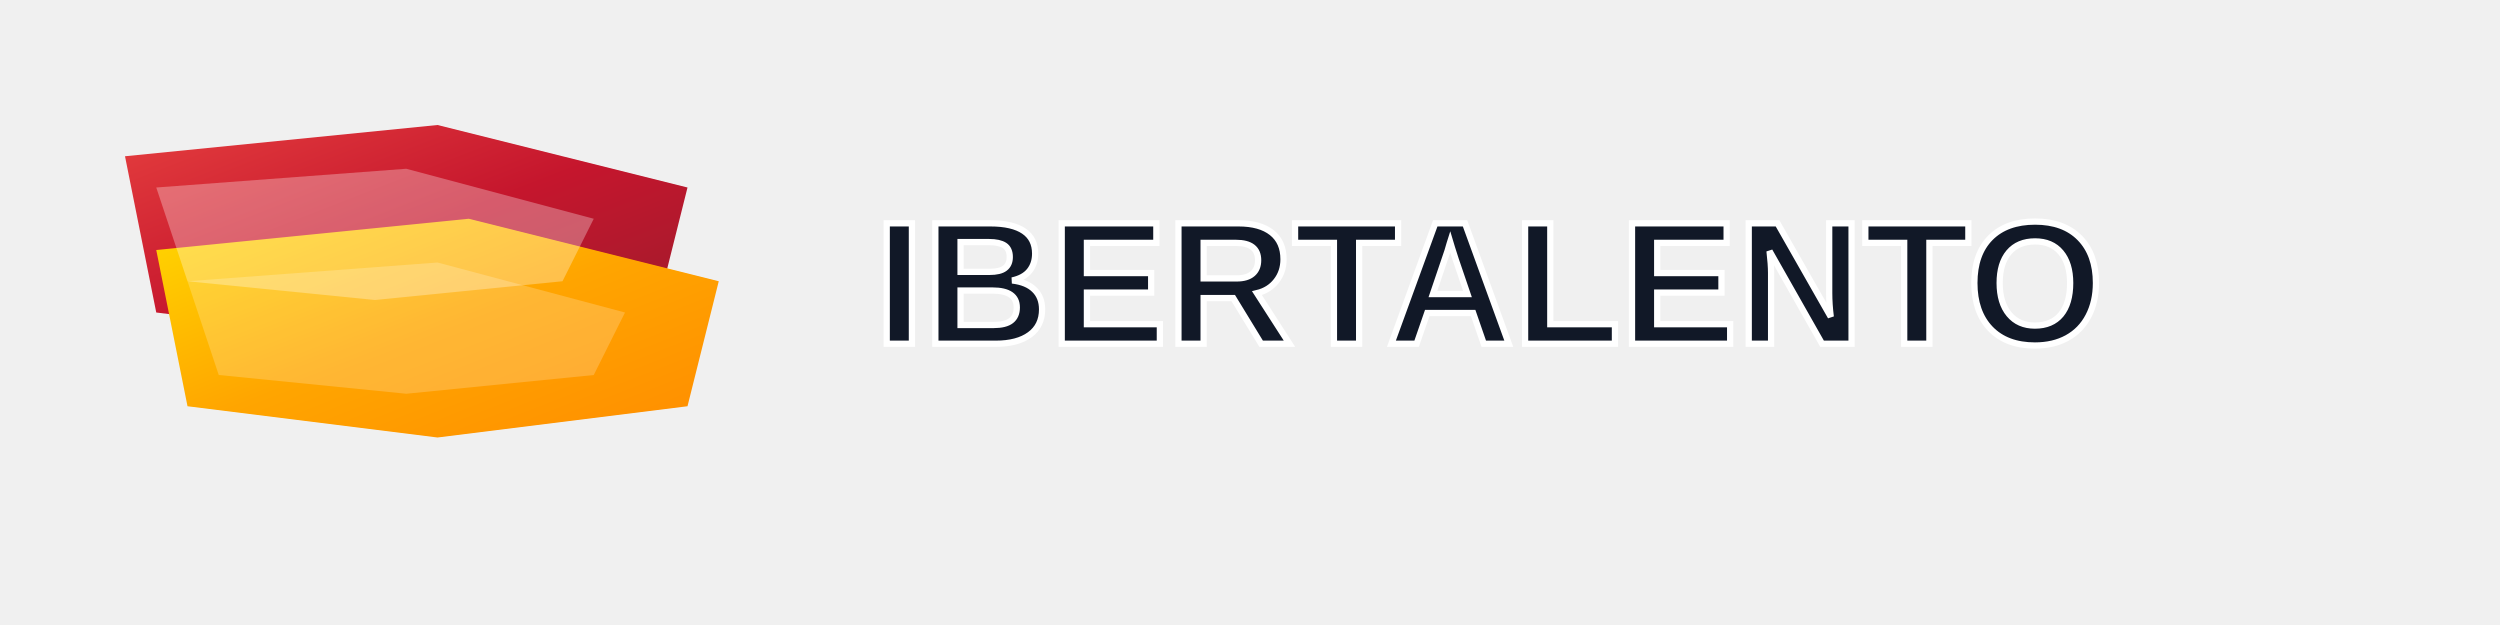
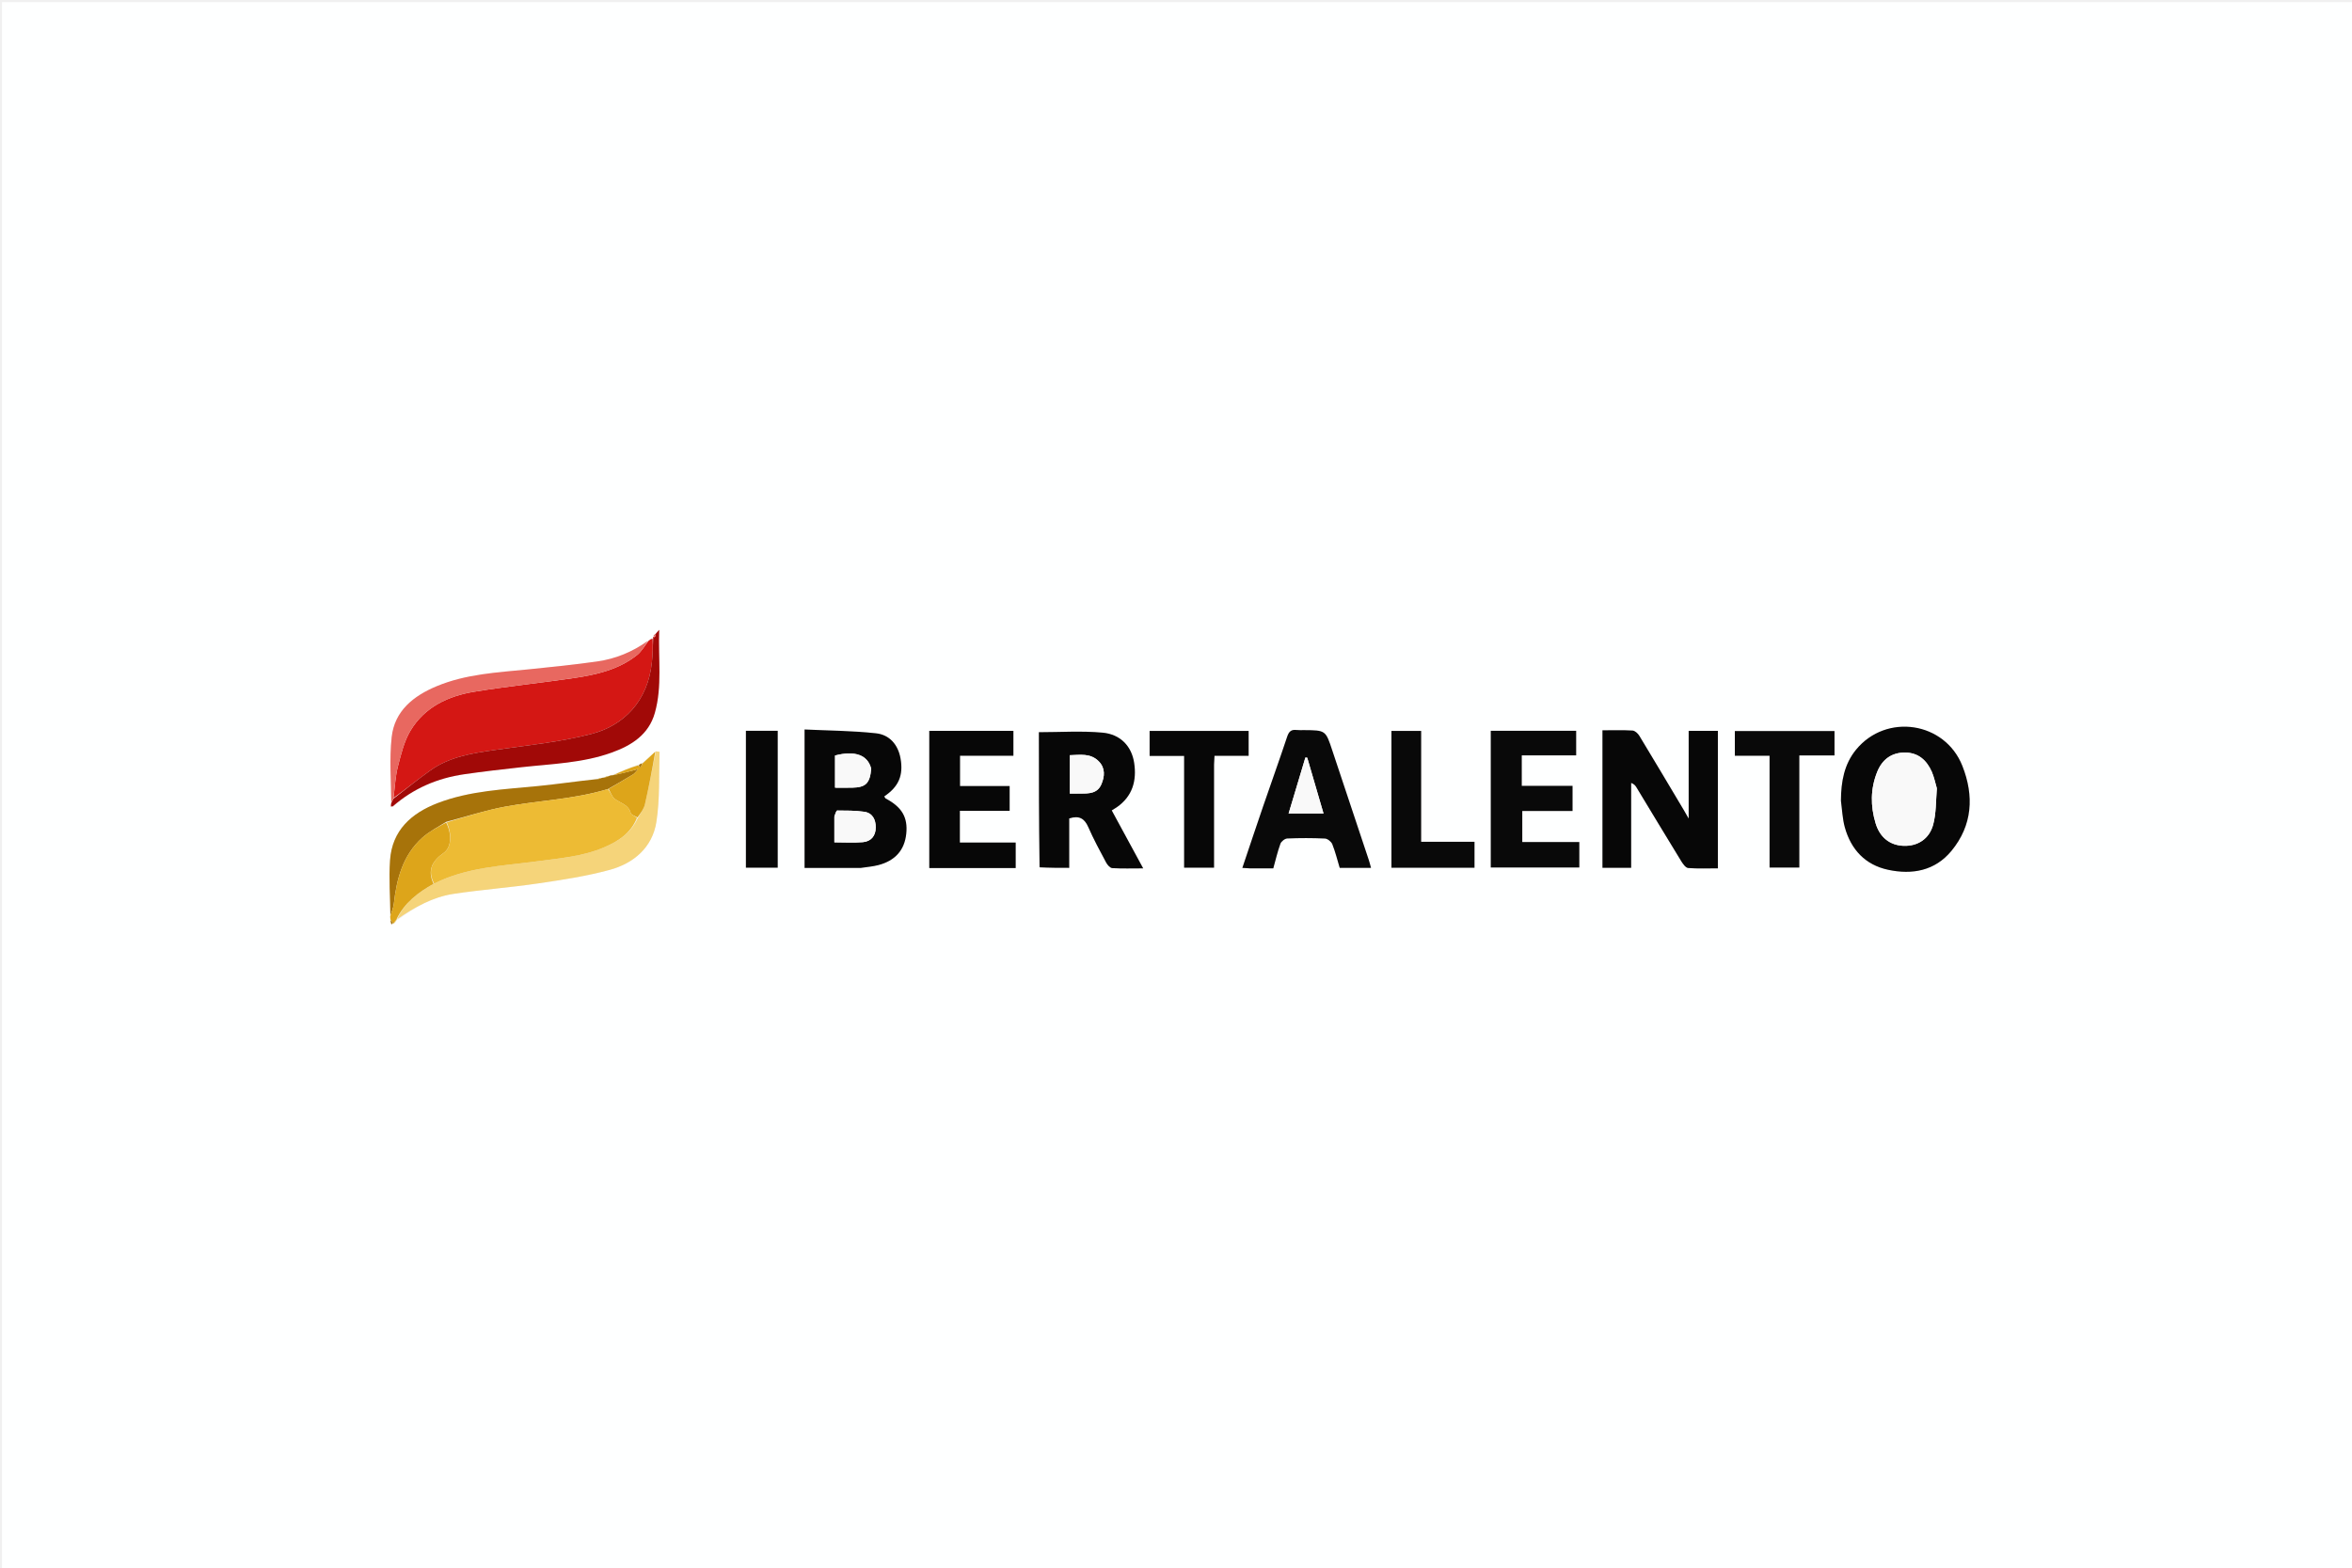
- <svg xmlns="http://www.w3.org/2000/svg" width="400" height="100" viewBox="0 0 400 100" fill="none">
-   <defs>
-     <linearGradient id="redGradient" x1="0%" y1="0%" x2="100%" y2="100%">
-       <stop offset="0%" style="stop-color:#E53E3E;stop-opacity:1" />
-       <stop offset="50%" style="stop-color:#C5162D;stop-opacity:1" />
-       <stop offset="100%" style="stop-color:#9B1C2C;stop-opacity:1" />
-     </linearGradient>
-     <linearGradient id="goldGradient" x1="0%" y1="0%" x2="100%" y2="100%">
-       <stop offset="0%" style="stop-color:#FFD700;stop-opacity:1" />
-       <stop offset="50%" style="stop-color:#FFA500;stop-opacity:1" />
-       <stop offset="100%" style="stop-color:#FF8C00;stop-opacity:1" />
-     </linearGradient>
-   </defs>
-   <path d="M20 25 L70 20 L110 30 L105 50 L65 55 L25 50 L20 25 Z" fill="url(#redGradient)" />
-   <path d="M25 40 L75 35 L115 45 L110 65 L70 70 L30 65 L25 40 Z" fill="url(#goldGradient)" />
-   <path d="M25 30 L65 27 L95 35 L90 45 L60 48 L30 45 L25 30 Z" fill="rgba(255,255,255,0.3)" />
-   <path d="M30 45 L70 42 L100 50 L95 60 L65 63 L35 60 L30 45 Z" fill="rgba(255,255,255,0.2)" />
-   <text x="140" y="55" font-family="Arial, sans-serif" font-size="28" font-weight="bold" fill="#111827" stroke="white" stroke-width="1">IBERTALENTO</text>
+ <svg xmlns="http://www.w3.org/2000/svg" version="1.1" id="Layer_1" x="0px" y="0px" width="100%" viewBox="0 0 1248 832" enable-background="new 0 0 1248 832" xml:space="preserve">
+   <path fill="#FEFFFF" opacity="1" stroke="none" d=" M1159,833   C772.713,833 386.926,833 1.069,833   C1.069,555.746 1.069,278.492 1.069,1.119   C417,1.119 833,1.119 1248.997,1.115   C1248.994,278.408 1248.994,555.704 1248.991,833   C1219.159,833 1189.329,833 1159,833  M346.45,338.009   C346.45,338.009 346.43,338.445 346.421,338.464   C346.421,338.464 346.401,338.457 345.823,338.592   C345.24,339.115 344.657,339.637 343.377,340.169   C335.462,346.072 326.514,349.68 316.834,351.052   C304.812,352.757 292.72,354.005 280.635,355.217   C264.074,356.878 247.335,357.667 231.716,364.185   C219.462,369.299 209.35,377.225 207.826,391.247   C206.577,402.741 207.49,414.47 207.354,426.681   C207.387,427.074 207.42,427.467 207.198,428.261   C207.499,428.276 207.8,428.292 208.773,428.112   C219.425,418.363 232.129,412.983 246.258,410.922   C256.455,409.434 266.703,408.276 276.948,407.147   C292.966,405.381 309.215,404.952 324.588,399.404   C335.093,395.614 344.203,389.934 347.473,378.34   C351.456,364.215 349.222,349.788 349.777,334.24   C348.426,335.78 348.012,336.252 347.113,336.821   C346.806,337.033 346.685,337.323 346.45,338.009  M209.561,489.831   C209.826,489.384 210.09,488.937 210.462,488.374   C210.462,488.374 210.49,488.218 211.167,488.174   C220.015,481.485 229.612,476.057 240.639,474.393   C255.536,472.143 270.606,471.046 285.513,468.848   C298.272,466.967 311.124,465.033 323.535,461.653   C336.274,458.184 346.147,449.765 348.278,436.274   C350.204,424.074 349.568,411.468 349.97,399.038   C349.972,398.954 348.678,398.829 347.407,399.119   C345.279,401.109 343.15,403.098 340.434,405.019   C339.921,405.309 339.409,405.6 338.135,405.86   C333.832,407.634 329.529,409.408 324.41,411.244   C323.919,411.472 323.428,411.701 322.448,411.758   C321.819,412.017 321.19,412.275 319.971,412.575   C319.607,412.724 319.244,412.872 318.571,412.773   C318.111,412.954 317.65,413.135 316.38,413.312   C306.15,414.607 295.943,416.13 285.687,417.149   C267.641,418.943 249.389,419.596 232.21,426.209   C218.257,431.579 208.039,440.686 206.947,456.558   C206.276,466.317 207.04,476.175 206.96,486.671   C207.047,487.132 207.135,487.592 207.092,488.673   C207.293,489.322 207.494,489.971 207.695,490.62   C208.026,490.379 208.356,490.139 208.827,490.098   C208.827,490.098 209.058,490.016 209.561,489.831  M893.151,429.455   C885.405,416.454 877.698,403.429 869.852,390.489   C869.101,389.25 867.524,387.787 866.255,387.713   C860.977,387.401 855.67,387.582 850.281,387.582   C850.281,412.239 850.281,436.314 850.281,460.574   C855.337,460.574 860.096,460.574 865.515,460.574   C865.515,445.425 865.515,430.467 865.515,415.509   C867.158,416.135 867.787,416.989 868.335,417.892   C876.26,430.979 884.142,444.092 892.138,457.135   C893.02,458.573 894.467,460.575 895.78,460.677   C901.007,461.086 906.286,460.846 911.525,460.846   C911.525,436.043 911.525,411.992 911.525,387.873   C906.119,387.873 901.041,387.873 896.031,387.873   C896.031,403.158 896.031,418.128 896.031,434.424   C894.823,432.299 894.208,431.215 893.151,429.455  M457.204,460.598   C460.154,460.123 463.164,459.881 466.042,459.13   C475.036,456.784 479.969,451.136 480.867,442.501   C481.773,433.796 478.588,428.352 469.979,423.791   C469.621,423.601 469.463,423.036 469.213,422.648   C476.841,417.512 479.426,411.529 477.839,402.548   C476.537,395.179 471.978,389.955 464.855,389.176   C452.258,387.797 439.516,387.751 426.914,387.151   C426.914,412.44 426.914,436.49 426.914,460.644   C436.982,460.644 446.624,460.644 457.204,460.598  M976.82,425.372   C977.478,429.958 977.656,434.678 978.887,439.104   C982.171,450.909 989.736,459.02 1001.843,461.616   C1014.635,464.359 1026.716,462.17 1035.443,451.6   C1046.676,437.996 1047.524,422.356 1041.266,406.492   C1032,382.999 1000.868,378.346 984.866,397.843   C978.556,405.531 976.865,414.816 976.82,425.372  M551.963,460.582   C556.916,460.582 561.868,460.582 567.344,460.582   C567.344,451.631 567.344,442.902 567.344,434.359   C572.659,432.648 575.468,434.416 577.477,439.014   C580.267,445.4 583.607,451.554 586.893,457.711   C587.57,458.981 588.994,460.649 590.163,460.722   C595.356,461.05 600.582,460.864 606.6,460.864   C600.753,450.092 595.398,440.224 589.906,430.106   C590.914,429.474 591.748,428.997 592.535,428.452   C600.922,422.643 603.258,414.334 601.788,404.791   C600.449,396.097 594.586,389.702 585.047,388.83   C573.885,387.811 562.559,388.592 551.243,388.592   C551.243,412.088 551.243,436.04 551.963,460.582  M663.865,460.868   C667.68,460.868 671.495,460.868 675.618,460.868   C676.89,456.315 677.89,451.944 679.415,447.764   C679.867,446.524 681.764,445.055 683.053,445.002   C689.705,444.732 696.382,444.715 703.03,445.035   C704.422,445.102 706.408,446.69 706.944,448.043   C708.58,452.176 709.642,456.535 710.866,460.599   C716.62,460.599 721.881,460.599 727.48,460.599   C727.036,459.008 726.738,457.733 726.326,456.496   C719.867,437.093 713.362,417.706 706.935,398.293   C703.388,387.582 703.444,387.564 691.875,387.486   C690.542,387.477 689.195,387.576 687.88,387.419   C685.054,387.082 683.86,388.353 682.972,391.021   C678.876,403.326 674.486,415.532 670.277,427.799   C666.567,438.616 662.956,449.467 659.197,460.613   C660.733,460.72 661.857,460.799 663.865,460.868  M791.022,414.5   C791.022,429.757 791.022,445.014 791.022,460.38   C807.054,460.38 822.565,460.38 838.004,460.38   C838.004,455.778 838.004,451.568 838.004,446.892   C827.672,446.892 817.775,446.892 807.741,446.892   C807.741,441.196 807.741,435.985 807.741,430.415   C816.868,430.415 825.616,430.415 834.413,430.415   C834.413,425.85 834.413,421.661 834.413,417.053   C825.202,417.053 816.441,417.053 807.47,417.053   C807.47,411.56 807.47,406.5 807.47,400.886   C817.277,400.886 826.813,400.886 836.332,400.886   C836.332,396.234 836.332,392.14 836.332,387.834   C821.13,387.834 806.221,387.834 791.021,387.834   C791.021,396.562 791.021,405.031 791.022,414.5  M531.205,401.085   C533.331,401.085 535.457,401.085 537.728,401.085   C537.728,396.406 537.728,392.2 537.728,387.876   C522.626,387.876 507.871,387.876 493.085,387.876   C493.085,412.316 493.085,436.499 493.085,460.679   C508.556,460.679 523.668,460.679 538.94,460.679   C538.94,456.216 538.94,451.962 538.94,447.137   C528.912,447.137 519.179,447.137 509.321,447.137   C509.321,441.338 509.321,436.116 509.321,430.312   C518.412,430.312 527.14,430.312 535.731,430.312   C535.731,425.667 535.731,421.622 535.731,417.165   C526.716,417.165 518.133,417.165 509.407,417.165   C509.407,411.547 509.407,406.364 509.407,401.088   C516.639,401.088 523.457,401.088 531.205,401.085  M928.676,401.091   C931.925,401.091 935.175,401.091 938.953,401.091   C938.953,421.41 938.953,440.932 938.953,460.43   C944.432,460.43 949.353,460.43 954.744,460.43   C954.744,440.553 954.744,420.994 954.744,400.934   C961.267,400.934 967.321,400.934 973.408,400.934   C973.408,396.323 973.408,392.224 973.408,387.981   C955.626,387.981 938.122,387.981 920.531,387.981   C920.531,392.476 920.531,396.564 920.531,401.086   C923.119,401.086 925.423,401.086 928.676,401.091  M644.193,405.357   C644.264,404.066 644.335,402.775 644.426,401.116   C650.564,401.116 656.505,401.116 662.544,401.116   C662.544,396.495 662.544,392.262 662.544,387.915   C644.866,387.915 627.509,387.915 610.001,387.915   C610.001,392.409 610.001,396.515 610.001,401.2   C616.077,401.2 621.959,401.2 628.303,401.2   C628.303,421.324 628.303,440.874 628.303,460.483   C633.832,460.483 638.868,460.483 644.194,460.483   C644.194,442.215 644.194,424.257 644.193,405.357  M754.082,412.501   C754.082,404.388 754.082,396.276 754.082,387.916   C748.561,387.916 743.481,387.916 738.317,387.916   C738.317,412.252 738.317,436.303 738.317,460.543   C753.132,460.543 767.681,460.543 782.392,460.543   C782.392,455.914 782.392,451.575 782.392,446.767   C772.857,446.767 763.769,446.767 754.079,446.767   C754.079,435.368 754.079,424.434 754.082,412.501  M395.785,416.5   C395.785,431.129 395.785,445.758 395.785,460.49   C401.639,460.49 407.054,460.49 412.67,460.49   C412.67,436.174 412.67,412.121 412.67,387.851   C406.986,387.851 401.577,387.851 395.789,387.851   C395.789,397.235 395.789,406.367 395.785,416.5  z" />
+   <path fill="#D41714" opacity="1" stroke="none" d=" M344.073,340.159   C344.657,339.637 345.24,339.115 346.284,338.987   C346.478,343.331 346.316,347.291 345.925,351.229   C343.847,372.133 331.031,385.011 313.914,389.49   C297.366,393.821 280.1,395.502 263.092,397.949   C250.874,399.707 238.723,401.503 228.378,408.862   C221.672,413.632 215.294,418.863 208.8,423.474   C209.553,417.642 209.774,412.095 211.121,406.837   C212.792,400.322 214.406,393.453 217.799,387.788   C225.299,375.268 237.765,369.395 251.623,367.118   C269.27,364.218 287.097,362.433 304.793,359.812   C316.666,358.054 328.374,355.331 338.062,347.63   C340.503,345.69 342.092,342.678 344.073,340.159  z" />
+   <path fill="#070707" opacity="1" stroke="none" d=" M893.371,429.793   C894.208,431.215 894.823,432.299 896.031,434.424   C896.031,418.128 896.031,403.158 896.031,387.873   C901.041,387.873 906.119,387.873 911.525,387.873   C911.525,411.992 911.525,436.043 911.525,460.846   C906.286,460.846 901.007,461.086 895.78,460.677   C894.467,460.575 893.02,458.573 892.138,457.135   C884.142,444.092 876.26,430.979 868.335,417.892   C867.787,416.989 867.158,416.135 865.515,415.509   C865.515,430.467 865.515,445.425 865.515,460.574   C860.096,460.574 855.337,460.574 850.281,460.574   C850.281,436.314 850.281,412.239 850.281,387.582   C855.67,387.582 860.977,387.401 866.255,387.713   C867.524,387.787 869.101,389.25 869.852,390.489   C877.698,403.429 885.405,416.454 893.371,429.793  z" />
+   <path fill="#070707" opacity="1" stroke="none" d=" M456.735,460.621   C446.624,460.644 436.982,460.644 426.914,460.644   C426.914,436.49 426.914,412.44 426.914,387.151   C439.516,387.751 452.258,387.797 464.855,389.176   C471.978,389.955 476.537,395.179 477.839,402.548   C479.426,411.529 476.841,417.512 469.213,422.648   C469.463,423.036 469.621,423.601 469.979,423.791   C478.588,428.352 481.773,433.796 480.867,442.501   C479.969,451.136 475.036,456.784 466.042,459.13   C463.164,459.881 460.154,460.123 456.735,460.621  M442.725,433.625   C442.725,438.067 442.725,442.508 442.725,447.045   C448.04,447.045 452.983,447.378 457.858,446.946   C462.208,446.561 464.651,443.603 464.68,439.182   C464.708,434.993 463.024,431.457 458.548,430.814   C453.851,430.14 449.04,430.18 444.278,430.154   C443.765,430.151 443.242,431.781 442.725,433.625  M462.254,407.781   C460.408,400.636 453.637,398.221 443.078,400.955   C443.078,406.514 443.078,412.073 443.078,418.044   C446.369,418.044 449.322,418.097 452.271,418.034   C459.326,417.884 461.589,415.741 462.254,407.781  z" />
+   <path fill="#070707" opacity="1" stroke="none" d=" M976.818,424.935   C976.865,414.816 978.556,405.531 984.866,397.843   C1000.868,378.346 1032,382.999 1041.266,406.492   C1047.524,422.356 1046.676,437.996 1035.443,451.6   C1026.716,462.17 1014.635,464.359 1001.843,461.616   C989.736,459.02 982.171,450.909 978.887,439.104   C977.656,434.678 977.478,429.958 976.818,424.935  M1027.675,418.149   C1026.815,415.295 1026.229,412.321 1025.04,409.612   C1022.385,403.562 1017.945,399.489 1011.014,399.393   C1003.737,399.292 998.721,403.042 996.049,409.693   C992.449,418.657 992.451,427.841 995.243,437.002   C997.523,444.482 1002.868,448.635 1010.077,448.894   C1017.433,449.158 1023.706,445.316 1025.767,437.622   C1027.362,431.667 1027.198,425.242 1027.675,418.149  z" />
+   <path fill="#070707" opacity="1" stroke="none" d=" M551.603,460.287   C551.243,436.04 551.243,412.088 551.243,388.592   C562.559,388.592 573.885,387.811 585.047,388.83   C594.586,389.702 600.449,396.097 601.788,404.791   C603.258,414.334 600.922,422.643 592.535,428.452   C591.748,428.997 590.914,429.474 589.906,430.106   C595.398,440.224 600.753,450.092 606.6,460.864   C600.582,460.864 595.356,461.05 590.163,460.722   C588.994,460.649 587.57,458.981 586.893,457.711   C583.607,451.554 580.267,445.4 577.477,439.014   C575.468,434.416 572.659,432.648 567.344,434.359   C567.344,442.902 567.344,451.631 567.344,460.582   C561.868,460.582 556.916,460.582 551.603,460.287  M573.429,421.139   C577.836,421.176 582.296,421.15 584.401,416.241   C586.204,412.035 586.516,407.696 583.108,404.149   C578.663,399.523 572.941,400.67 567.639,400.805   C567.639,407.877 567.639,414.415 567.639,421.148   C569.563,421.148 571.037,421.148 573.429,421.139  z" />
+   <path fill="#090909" opacity="1" stroke="none" d=" M663.423,460.873   C661.857,460.799 660.733,460.72 659.197,460.613   C662.956,449.467 666.567,438.616 670.277,427.799   C674.486,415.532 678.876,403.326 682.972,391.021   C683.86,388.353 685.054,387.082 687.88,387.419   C689.195,387.576 690.542,387.477 691.875,387.486   C703.444,387.564 703.388,387.582 706.935,398.293   C713.362,417.706 719.867,437.093 726.326,456.496   C726.738,457.733 727.036,459.008 727.48,460.599   C721.881,460.599 716.62,460.599 710.866,460.599   C709.642,456.535 708.58,452.176 706.944,448.043   C706.408,446.69 704.422,445.102 703.03,445.035   C696.382,444.715 689.705,444.732 683.053,445.002   C681.764,445.055 679.867,446.524 679.415,447.764   C677.89,451.944 676.89,456.315 675.618,460.868   C671.495,460.868 667.68,460.868 663.423,460.873  M686.659,422.073   C685.717,425.202 684.775,428.332 683.752,431.731   C690.122,431.731 695.957,431.731 702.275,431.731   C699.304,421.555 696.468,411.84 693.632,402.125   C693.304,402.101 692.976,402.076 692.649,402.052   C690.718,408.465 688.787,414.878 686.659,422.073  z" />
+   <path fill="#090909" opacity="1" stroke="none" d=" M791.022,414   C791.021,405.031 791.021,396.562 791.021,387.834   C806.221,387.834 821.13,387.834 836.332,387.834   C836.332,392.14 836.332,396.234 836.332,400.886   C826.813,400.886 817.277,400.886 807.47,400.886   C807.47,406.5 807.47,411.56 807.47,417.053   C816.441,417.053 825.202,417.053 834.413,417.053   C834.413,421.661 834.413,425.85 834.413,430.415   C825.616,430.415 816.868,430.415 807.741,430.415   C807.741,435.985 807.741,441.196 807.741,446.892   C817.775,446.892 827.672,446.892 838.004,446.892   C838.004,451.568 838.004,455.778 838.004,460.38   C822.565,460.38 807.054,460.38 791.022,460.38   C791.022,445.014 791.022,429.757 791.022,414  z" />
+   <path fill="#070707" opacity="1" stroke="none" d=" M530.74,401.087   C523.457,401.088 516.639,401.088 509.407,401.088   C509.407,406.364 509.407,411.547 509.407,417.165   C518.133,417.165 526.716,417.165 535.731,417.165   C535.731,421.622 535.731,425.667 535.731,430.312   C527.14,430.312 518.412,430.312 509.321,430.312   C509.321,436.116 509.321,441.338 509.321,447.137   C519.179,447.137 528.912,447.137 538.94,447.137   C538.94,451.962 538.94,456.216 538.94,460.679   C523.668,460.679 508.556,460.679 493.085,460.679   C493.085,436.499 493.085,412.316 493.085,387.876   C507.871,387.876 522.626,387.876 537.728,387.876   C537.728,392.2 537.728,396.406 537.728,401.085   C535.457,401.085 533.331,401.085 530.74,401.087  z" />
+   <path fill="#090909" opacity="1" stroke="none" d=" M928.201,401.088   C925.423,401.086 923.119,401.086 920.531,401.086   C920.531,396.564 920.531,392.476 920.531,387.981   C938.122,387.981 955.626,387.981 973.408,387.981   C973.408,392.224 973.408,396.323 973.408,400.934   C967.321,400.934 961.267,400.934 954.744,400.934   C954.744,420.994 954.744,440.553 954.744,460.43   C949.353,460.43 944.432,460.43 938.953,460.43   C938.953,440.932 938.953,421.41 938.953,401.091   C935.175,401.091 931.925,401.091 928.201,401.088  z" />
+   <path fill="#070707" opacity="1" stroke="none" d=" M644.193,405.829   C644.194,424.257 644.194,442.215 644.194,460.483   C638.868,460.483 633.832,460.483 628.303,460.483   C628.303,440.874 628.303,421.324 628.303,401.2   C621.959,401.2 616.077,401.2 610.001,401.2   C610.001,396.515 610.001,392.409 610.001,387.915   C627.509,387.915 644.866,387.915 662.544,387.915   C662.544,392.262 662.544,396.495 662.544,401.116   C656.505,401.116 650.564,401.116 644.426,401.116   C644.335,402.775 644.264,404.066 644.193,405.829  z" />
+   <path fill="#A10907" opacity="1" stroke="none" d=" M208.768,423.888   C215.294,418.863 221.672,413.632 228.378,408.862   C238.723,401.503 250.874,399.707 263.092,397.949   C280.1,395.502 297.366,393.821 313.914,389.49   C331.031,385.011 343.847,372.133 345.925,351.229   C346.316,347.291 346.478,343.331 346.573,338.919   C346.401,338.457 346.421,338.464 346.71,338.55   C347.252,338.364 347.505,338.092 347.777,337.537   C347.73,337.077 347.664,336.9 347.598,336.723   C348.012,336.252 348.426,335.78 349.777,334.24   C349.222,349.788 351.456,364.215 347.473,378.34   C344.203,389.934 335.093,395.614 324.588,399.404   C309.215,404.952 292.966,405.381 276.948,407.147   C266.703,408.276 256.455,409.434 246.258,410.922   C232.129,412.983 219.425,418.363 208.342,428.001   C207.911,427.89 207.453,427.861 207.453,427.861   C207.42,427.467 207.387,427.074 207.609,426.22   C208.165,425.135 208.467,424.512 208.768,423.888  z" />
+   <path fill="#F5D47A" opacity="1" stroke="none" d=" M347.99,398.724   C348.678,398.829 349.972,398.954 349.97,399.038   C349.568,411.468 350.204,424.074 348.278,436.274   C346.147,449.765 336.274,458.184 323.535,461.653   C311.124,465.033 298.272,466.967 285.513,468.848   C270.606,471.046 255.536,472.143 240.639,474.393   C229.612,476.057 220.015,481.485 210.721,487.853   C214.67,479.023 221.919,473.568 230.378,468.932   C247.697,460.185 266.49,459.593 284.777,457.141   C296.951,455.509 309.204,454.578 320.593,449.678   C327.965,446.507 334.73,442.268 338.439,434.162   C339.912,431.581 341.637,429.349 342.207,426.854   C344.339,417.524 346.094,408.108 347.99,398.724  z" />
+   <path fill="#090909" opacity="1" stroke="none" d=" M754.081,413   C754.079,424.434 754.079,435.368 754.079,446.767   C763.769,446.767 772.857,446.767 782.392,446.767   C782.392,451.575 782.392,455.914 782.392,460.543   C767.681,460.543 753.132,460.543 738.317,460.543   C738.317,436.303 738.317,412.252 738.317,387.916   C743.481,387.916 748.561,387.916 754.082,387.916   C754.082,396.276 754.082,404.388 754.081,413  z" />
+   <path fill="#A7730A" opacity="1" stroke="none" d=" M318.88,413.021   C319.244,412.872 319.607,412.724 320.526,412.677   C321.7,412.496 322.319,412.212 322.937,411.929   C323.428,411.701 323.919,411.472 325.05,411.446   C329.65,410.576 333.609,409.505 338.702,408.127   C337.28,409.641 336.765,410.484 336.014,410.94   C331.687,413.573 327.303,416.114 322.546,418.774   C304.534,424.253 286.088,424.769 268.127,428.085   C257.632,430.022 247.396,433.366 236.706,436.177   C232.265,439 227.762,441.276 224.134,444.529   C213.752,453.837 210.463,466.399 208.973,479.681   C208.733,481.825 207.782,483.889 207.16,485.989   C207.04,476.175 206.276,466.317 206.947,456.558   C208.039,440.686 218.257,431.579 232.21,426.209   C249.389,419.596 267.641,418.943 285.687,417.149   C295.943,416.13 306.15,414.607 316.923,413.497   C317.937,413.462 318.408,413.241 318.88,413.021  z" />
+   <path fill="#070707" opacity="1" stroke="none" d=" M395.787,416   C395.789,406.367 395.789,397.235 395.789,387.851   C401.577,387.851 406.986,387.851 412.67,387.851   C412.67,412.121 412.67,436.174 412.67,460.49   C407.054,460.49 401.639,460.49 395.785,460.49   C395.785,445.758 395.785,431.129 395.787,416  z" />
+   <path fill="#E86860" opacity="1" stroke="none" d=" M208.8,423.474   C208.467,424.512 208.165,425.135 207.654,425.926   C207.49,414.47 206.577,402.741 207.826,391.247   C209.35,377.225 219.462,369.299 231.716,364.185   C247.335,357.667 264.074,356.878 280.635,355.217   C292.72,354.005 304.812,352.757 316.834,351.052   C326.514,349.68 335.462,346.072 343.725,340.164   C342.092,342.678 340.503,345.69 338.062,347.63   C328.374,355.331 316.666,358.054 304.793,359.812   C287.097,362.433 269.27,364.218 251.623,367.118   C237.765,369.395 225.299,375.268 217.799,387.788   C214.406,393.453 212.792,400.322 211.121,406.837   C209.774,412.095 209.553,417.642 208.8,423.474  z" />
+   <path fill="#DDA51A" opacity="1" stroke="none" d=" M207.06,486.33   C207.782,483.889 208.733,481.825 208.973,479.681   C210.463,466.399 213.752,453.837 224.134,444.529   C227.762,441.276 232.265,439 236.739,436.533   C239.942,442.928 239.48,449.844 235.401,452.687   C229.323,456.924 226.633,461.896 230.051,469.059   C221.919,473.568 214.67,479.023 210.383,487.875   C210.49,488.218 210.462,488.374 210.104,488.41   C209.516,488.97 209.287,489.493 209.058,490.016   C209.058,490.016 208.827,490.098 208.553,489.871   C207.926,489.114 207.574,488.583 207.223,488.052   C207.135,487.592 207.047,487.132 207.06,486.33  z" />
+   <path fill="#DDA51A" opacity="1" stroke="none" d=" M322.939,418.686   C327.303,416.114 331.687,413.573 336.014,410.94   C336.765,410.484 337.28,409.641 338.702,408.127   C333.609,409.505 329.65,410.576 325.458,411.414   C329.529,409.408 333.832,407.634 338.543,406.173   C339.214,406.78 339.477,407.074 339.741,407.368   C340.168,406.608 340.595,405.848 341.022,405.087   C343.15,403.098 345.279,401.109 347.698,398.921   C346.094,408.108 344.339,417.524 342.207,426.854   C341.637,429.349 339.912,431.581 338.252,433.825   C336.698,432.978 334.896,432.426 334.645,431.468   C333.455,426.926 329.159,426.297 326.191,423.965   C324.666,422.767 323.995,420.481 322.939,418.686  z" />
+   <path fill="#A7730A" opacity="1" stroke="none" d=" M340.728,405.053   C340.595,405.848 340.168,406.608 339.741,407.368   C339.477,407.074 339.214,406.78 338.923,406.189   C339.409,405.6 339.921,405.309 340.728,405.053  z" />
+   <path fill="#DDA51A" opacity="1" stroke="none" d=" M322.693,411.844   C322.319,412.212 321.7,412.496 320.822,412.656   C321.19,412.275 321.819,412.017 322.693,411.844  z" />
+   <path fill="#DDA51A" opacity="1" stroke="none" d=" M318.726,412.897   C318.408,413.241 317.937,413.462 317.328,413.499   C317.65,413.135 318.111,412.954 318.726,412.897  z" />
+   <path fill="#A7730A" opacity="1" stroke="none" d=" M207.157,488.362   C207.574,488.583 207.926,489.114 208.482,489.771   C208.356,490.139 208.026,490.379 207.695,490.62   C207.494,489.971 207.293,489.322 207.157,488.362  z" />
+   <path fill="#F5D47A" opacity="1" stroke="none" d=" M209.309,489.924   C209.287,489.493 209.516,488.97 210.05,488.468   C210.09,488.937 209.826,489.384 209.309,489.924  z" />
+   <path fill="#E86860" opacity="1" stroke="none" d=" M207.326,428.061   C207.453,427.861 207.911,427.89 208.006,428.099   C207.8,428.292 207.499,428.276 207.326,428.061  z" />
+   <path fill="#D41714" opacity="1" stroke="none" d=" M347.758,337.82   C347.505,338.092 347.252,338.364 346.714,338.541   C346.43,338.445 346.45,338.009 346.846,337.923   C347.414,337.831 347.586,337.825 347.758,337.82  z" />
+   <path fill="#E86860" opacity="1" stroke="none" d=" M347.777,337.537   C347.586,337.825 347.414,337.831 346.995,337.763   C346.685,337.323 346.806,337.033 347.355,336.772   C347.664,336.9 347.73,337.077 347.777,337.537  z" />
+   <path fill="#F9F9F9" opacity="1" stroke="none" d=" M442.724,433.139   C443.242,431.781 443.765,430.151 444.278,430.154   C449.04,430.18 453.851,430.14 458.548,430.814   C463.024,431.457 464.708,434.993 464.68,439.182   C464.651,443.603 462.208,446.561 457.858,446.946   C452.983,447.378 448.04,447.045 442.725,447.045   C442.725,442.508 442.725,438.067 442.724,433.139  z" />
+   <path fill="#F9F9F9" opacity="1" stroke="none" d=" M462.293,408.199   C461.589,415.741 459.326,417.884 452.271,418.034   C449.322,418.097 446.369,418.044 443.078,418.044   C443.078,412.073 443.078,406.514 443.078,400.955   C453.637,398.221 460.408,400.636 462.293,408.199  z" />
+   <path fill="#F9F9F9" opacity="1" stroke="none" d=" M1027.745,418.587   C1027.198,425.242 1027.362,431.667 1025.767,437.622   C1023.706,445.316 1017.433,449.158 1010.077,448.894   C1002.868,448.635 997.523,444.482 995.243,437.002   C992.451,427.841 992.449,418.657 996.049,409.693   C998.721,403.042 1003.737,399.292 1011.014,399.393   C1017.945,399.489 1022.385,403.562 1025.04,409.612   C1026.229,412.321 1026.815,415.295 1027.745,418.587  z" />
+   <path fill="#F9F9F9" opacity="1" stroke="none" d=" M572.97,421.143   C571.037,421.148 569.563,421.148 567.639,421.148   C567.639,414.415 567.639,407.877 567.639,400.805   C572.941,400.67 578.663,399.523 583.108,404.149   C586.516,407.696 586.204,412.035 584.401,416.241   C582.296,421.15 577.836,421.176 572.97,421.143  z" />
+   <path fill="#F9F9F9" opacity="1" stroke="none" d=" M686.758,421.682   C688.787,414.878 690.718,408.465 692.649,402.052   C692.976,402.076 693.304,402.101 693.632,402.125   C696.468,411.84 699.304,421.555 702.275,431.731   C695.957,431.731 690.122,431.731 683.752,431.731   C684.775,428.332 685.717,425.202 686.758,421.682  z" />
+   <path fill="#EDBB34" opacity="1" stroke="none" d=" M322.546,418.774   C323.995,420.481 324.666,422.767 326.191,423.965   C329.159,426.297 333.455,426.926 334.645,431.468   C334.896,432.426 336.698,432.978 337.973,434.054   C334.73,442.268 327.965,446.507 320.593,449.678   C309.204,454.578 296.951,455.509 284.777,457.141   C266.49,459.593 247.697,460.185 230.378,468.932   C226.633,461.896 229.323,456.924 235.401,452.687   C239.48,449.844 239.942,442.928 237.076,436.432   C247.396,433.366 257.632,430.022 268.127,428.085   C286.088,424.769 304.534,424.253 322.546,418.774  z" />
</svg>
